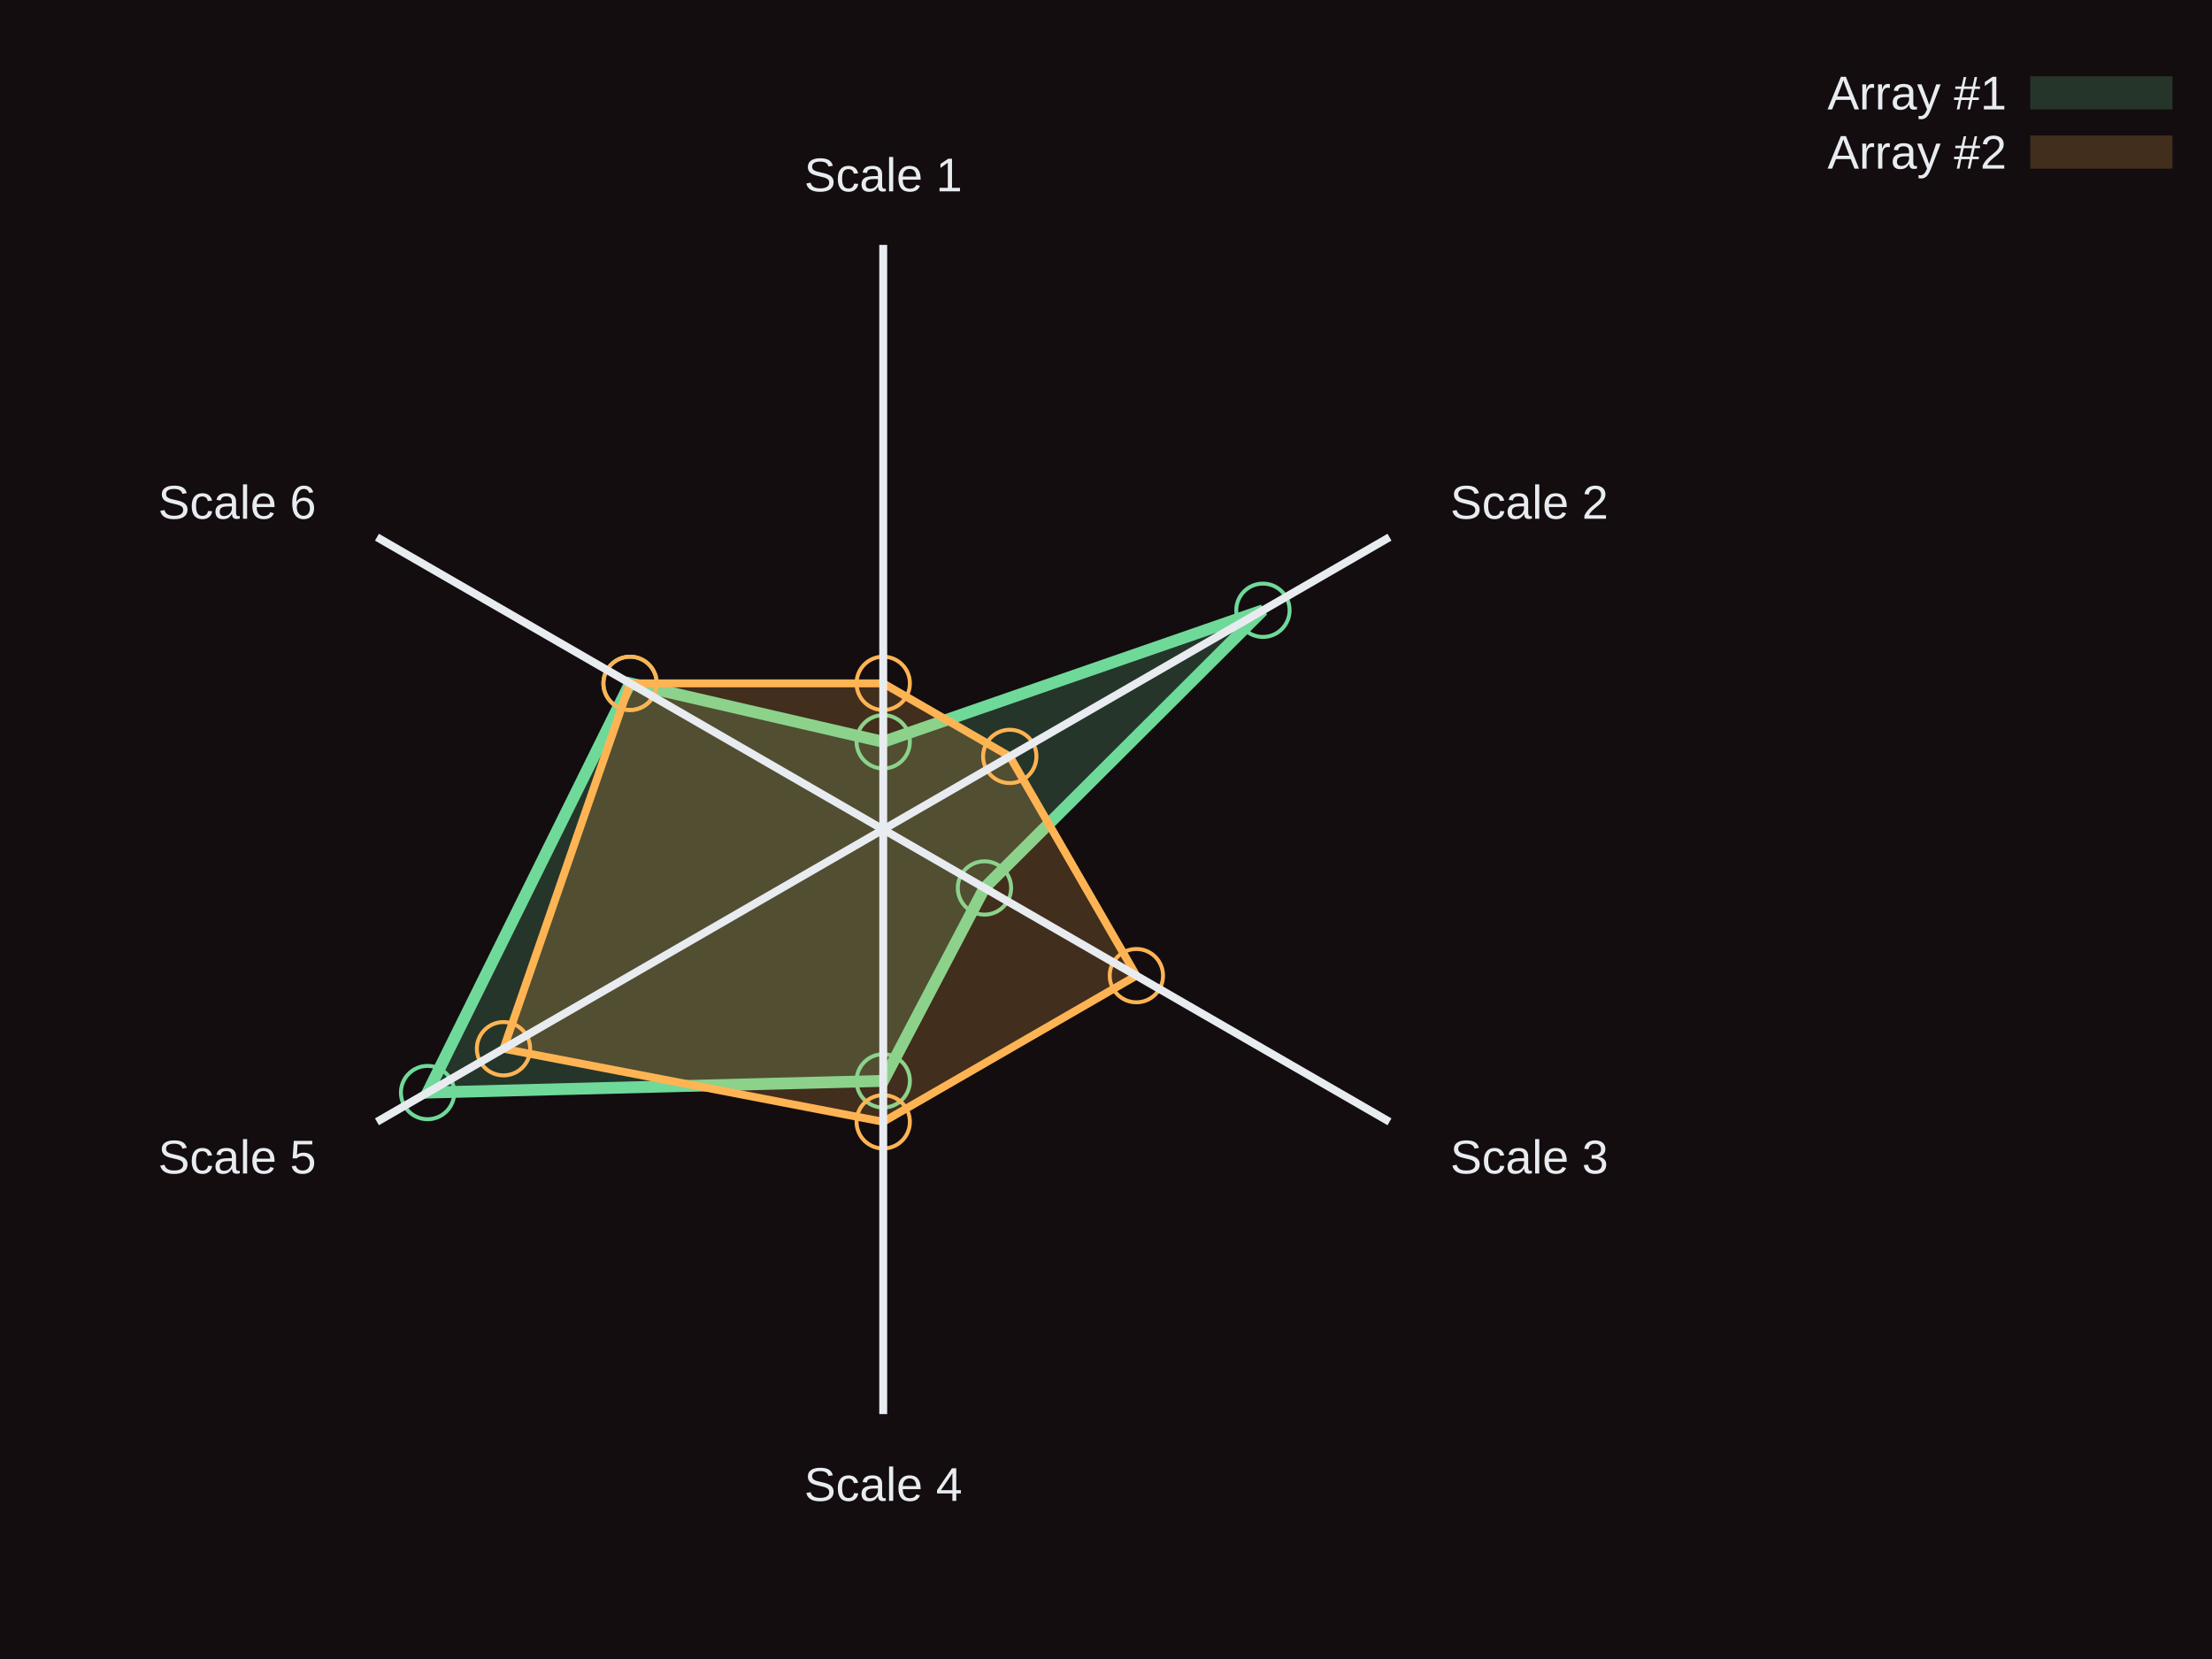
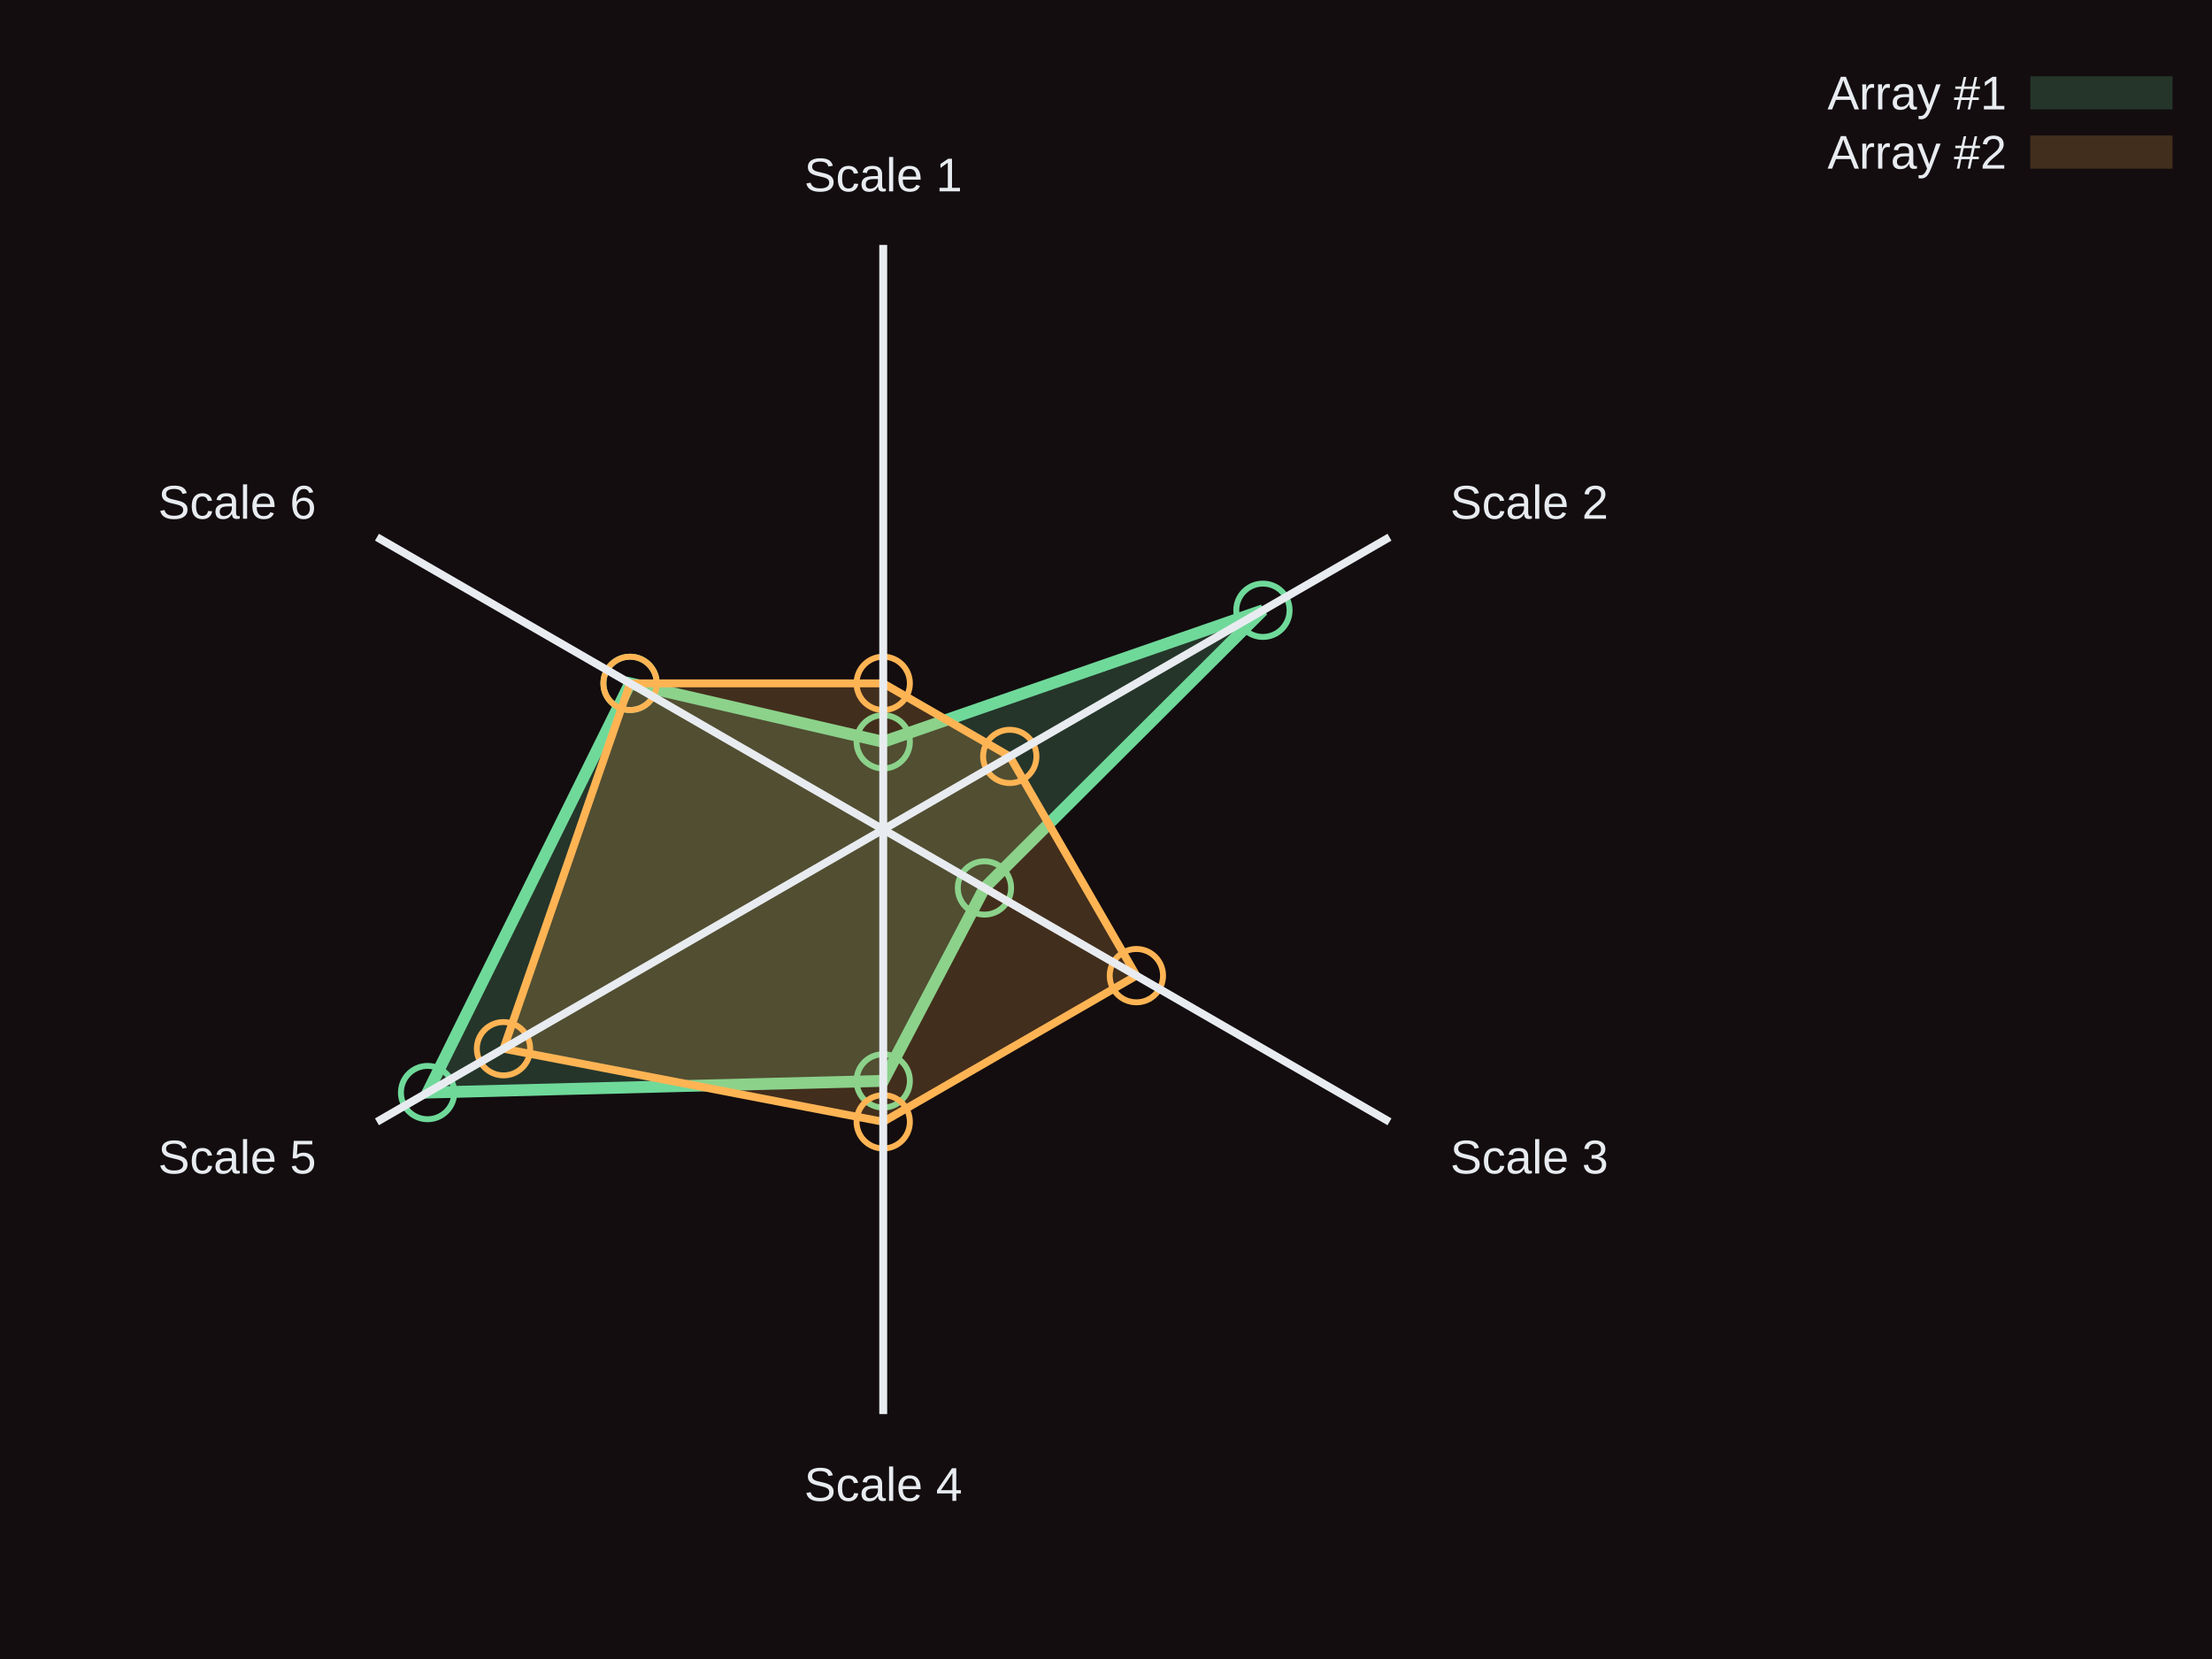
<svg xmlns="http://www.w3.org/2000/svg" width="560" height="420" viewBox="0 0 560 420" font-family="Arial,Helvetica,sans-serif" font-size="12" fill="#e8ecf0" data-theme="night" data-frame="#e8ecf0" data-grid-color="#5c4950">
  <rect x="0" y="0" width="560" height="420" fill="#130d0f" stroke="none" stroke-width="0" />
  <g class="fs-spider">
    <path fill="#6fd99a" fill-opacity="0.2" stroke="#6fd99a" stroke-width="3" stroke-linejoin="miter" d="M223.6,187.8 319.73,154.5 249.23,224.8 223.6,273.64 108.25,276.6 159.51,173Z" />
-     <path fill="none" stroke="#6fd99a" stroke-width="1" d="M216.85,187.8A6.75,6.75 0 1 0 230.35,187.8A6.75,6.75 0 1 0 216.85,187.8ZM312.98,154.5A6.75,6.75 0 1 0 326.48,154.5A6.75,6.75 0 1 0 312.98,154.5ZM242.48,224.8A6.75,6.75 0 1 0 255.98,224.8A6.75,6.75 0 1 0 242.48,224.8ZM216.85,273.64A6.75,6.75 0 1 0 230.35,273.64A6.75,6.75 0 1 0 216.85,273.64ZM101.5,276.6A6.75,6.75 0 1 0 115,276.6A6.75,6.75 0 1 0 101.5,276.6ZM152.76,173A6.75,6.75 0 1 0 166.26,173A6.75,6.75 0 1 0 152.76,173Z" />
+     <path fill="none" stroke="#6fd99a" stroke-width="1.5" d="M216.85,187.8A6.75,6.75 0 1 0 230.35,187.8A6.75,6.75 0 1 0 216.85,187.8ZM312.98,154.5A6.75,6.75 0 1 0 326.48,154.5A6.75,6.75 0 1 0 312.98,154.5ZM242.48,224.8A6.75,6.75 0 1 0 255.98,224.8A6.75,6.75 0 1 0 242.48,224.8ZM216.85,273.64A6.75,6.75 0 1 0 230.35,273.64A6.75,6.75 0 1 0 216.85,273.64ZM101.5,276.6A6.75,6.75 0 1 0 115,276.6A6.75,6.75 0 1 0 101.5,276.6ZM152.76,173A6.75,6.75 0 1 0 166.26,173A6.75,6.75 0 1 0 152.76,173Z" />
    <path fill="#ffb454" fill-opacity="0.2" stroke="#ffb454" stroke-width="2" stroke-linejoin="miter" d="M223.6,173 255.64,191.5 287.69,247 223.6,284 127.47,265.5 159.51,173Z" />
-     <path fill="none" stroke="#ffb454" stroke-width="1" d="M216.85,173A6.75,6.75 0 1 0 230.35,173A6.75,6.75 0 1 0 216.85,173ZM248.89,191.5A6.75,6.75 0 1 0 262.39,191.5A6.75,6.75 0 1 0 248.89,191.5ZM280.94,247A6.75,6.75 0 1 0 294.44,247A6.75,6.75 0 1 0 280.94,247ZM216.85,284A6.75,6.75 0 1 0 230.35,284A6.75,6.75 0 1 0 216.85,284ZM120.72,265.5A6.75,6.75 0 1 0 134.22,265.5A6.75,6.75 0 1 0 120.72,265.5ZM152.76,173A6.75,6.75 0 1 0 166.26,173A6.75,6.75 0 1 0 152.76,173Z" />
+     <path fill="none" stroke="#ffb454" stroke-width="1.5" d="M216.85,173A6.75,6.75 0 1 0 230.35,173A6.75,6.75 0 1 0 216.85,173ZM248.89,191.5A6.75,6.75 0 1 0 262.39,191.5A6.75,6.75 0 1 0 248.89,191.5ZM280.94,247A6.75,6.75 0 1 0 294.44,247A6.75,6.75 0 1 0 280.94,247ZM216.85,284A6.75,6.75 0 1 0 230.35,284A6.75,6.75 0 1 0 216.85,284ZM120.72,265.5A6.75,6.75 0 1 0 134.22,265.5A6.75,6.75 0 1 0 120.72,265.5ZM152.76,173A6.75,6.75 0 1 0 166.26,173A6.75,6.75 0 1 0 152.76,173Z" />
    <polyline fill="none" stroke="#e8ecf0" stroke-width="2" points="223.6,210 223.6,62" />
    <text x="223.6" y="48.44" text-anchor="middle">Scale 1</text>
    <polyline fill="none" stroke="#e8ecf0" stroke-width="2" points="223.6,210 351.77,136" />
    <text x="367.15" y="131.32">Scale 2</text>
    <polyline fill="none" stroke="#e8ecf0" stroke-width="2" points="223.6,210 351.77,284" />
    <text x="367.15" y="297.08">Scale 3</text>
    <polyline fill="none" stroke="#e8ecf0" stroke-width="2" points="223.6,210 223.6,358" />
    <text x="223.6" y="379.96" text-anchor="middle">Scale 4</text>
    <polyline fill="none" stroke="#e8ecf0" stroke-width="2" points="223.6,210 95.43,284" />
    <text x="80.05" y="297.08" text-anchor="end   ">Scale 5</text>
    <polyline fill="none" stroke="#e8ecf0" stroke-width="2" points="223.6,210 95.43,136" />
    <text x="80.05" y="131.32" text-anchor="end   ">Scale 6</text>
    <path fill="#6fd99a" fill-opacity="0.2" stroke="none" d="M514,27.7 550,27.7 550,19.3 514,19.3Z" />
    <text x="508" y="27.7" text-anchor="end">Array #1</text>
    <path fill="#ffb454" fill-opacity="0.2" stroke="none" d="M514,42.7 550,42.7 550,34.3 514,34.3Z" />
    <text x="508" y="42.7" text-anchor="end">Array #2</text>
  </g>
</svg>
